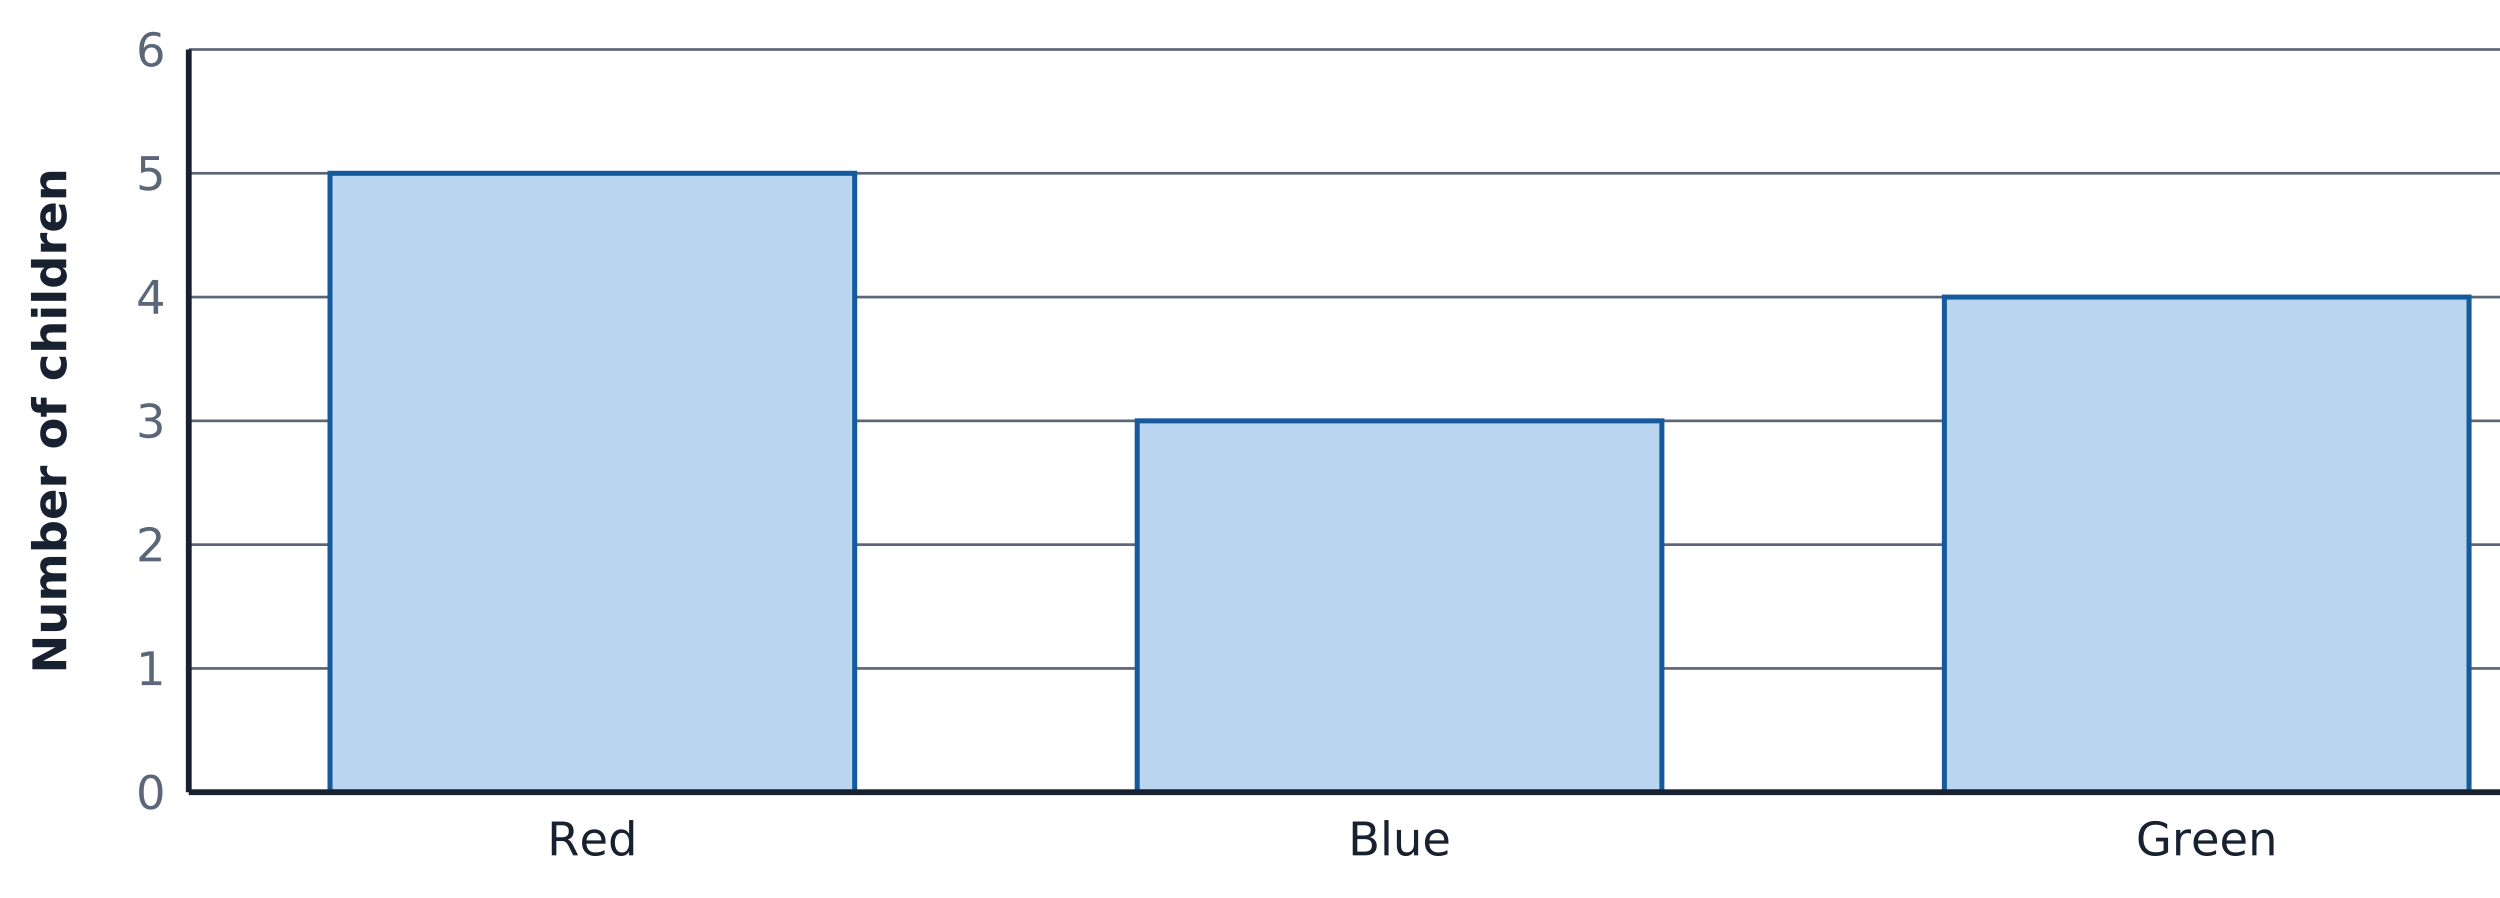
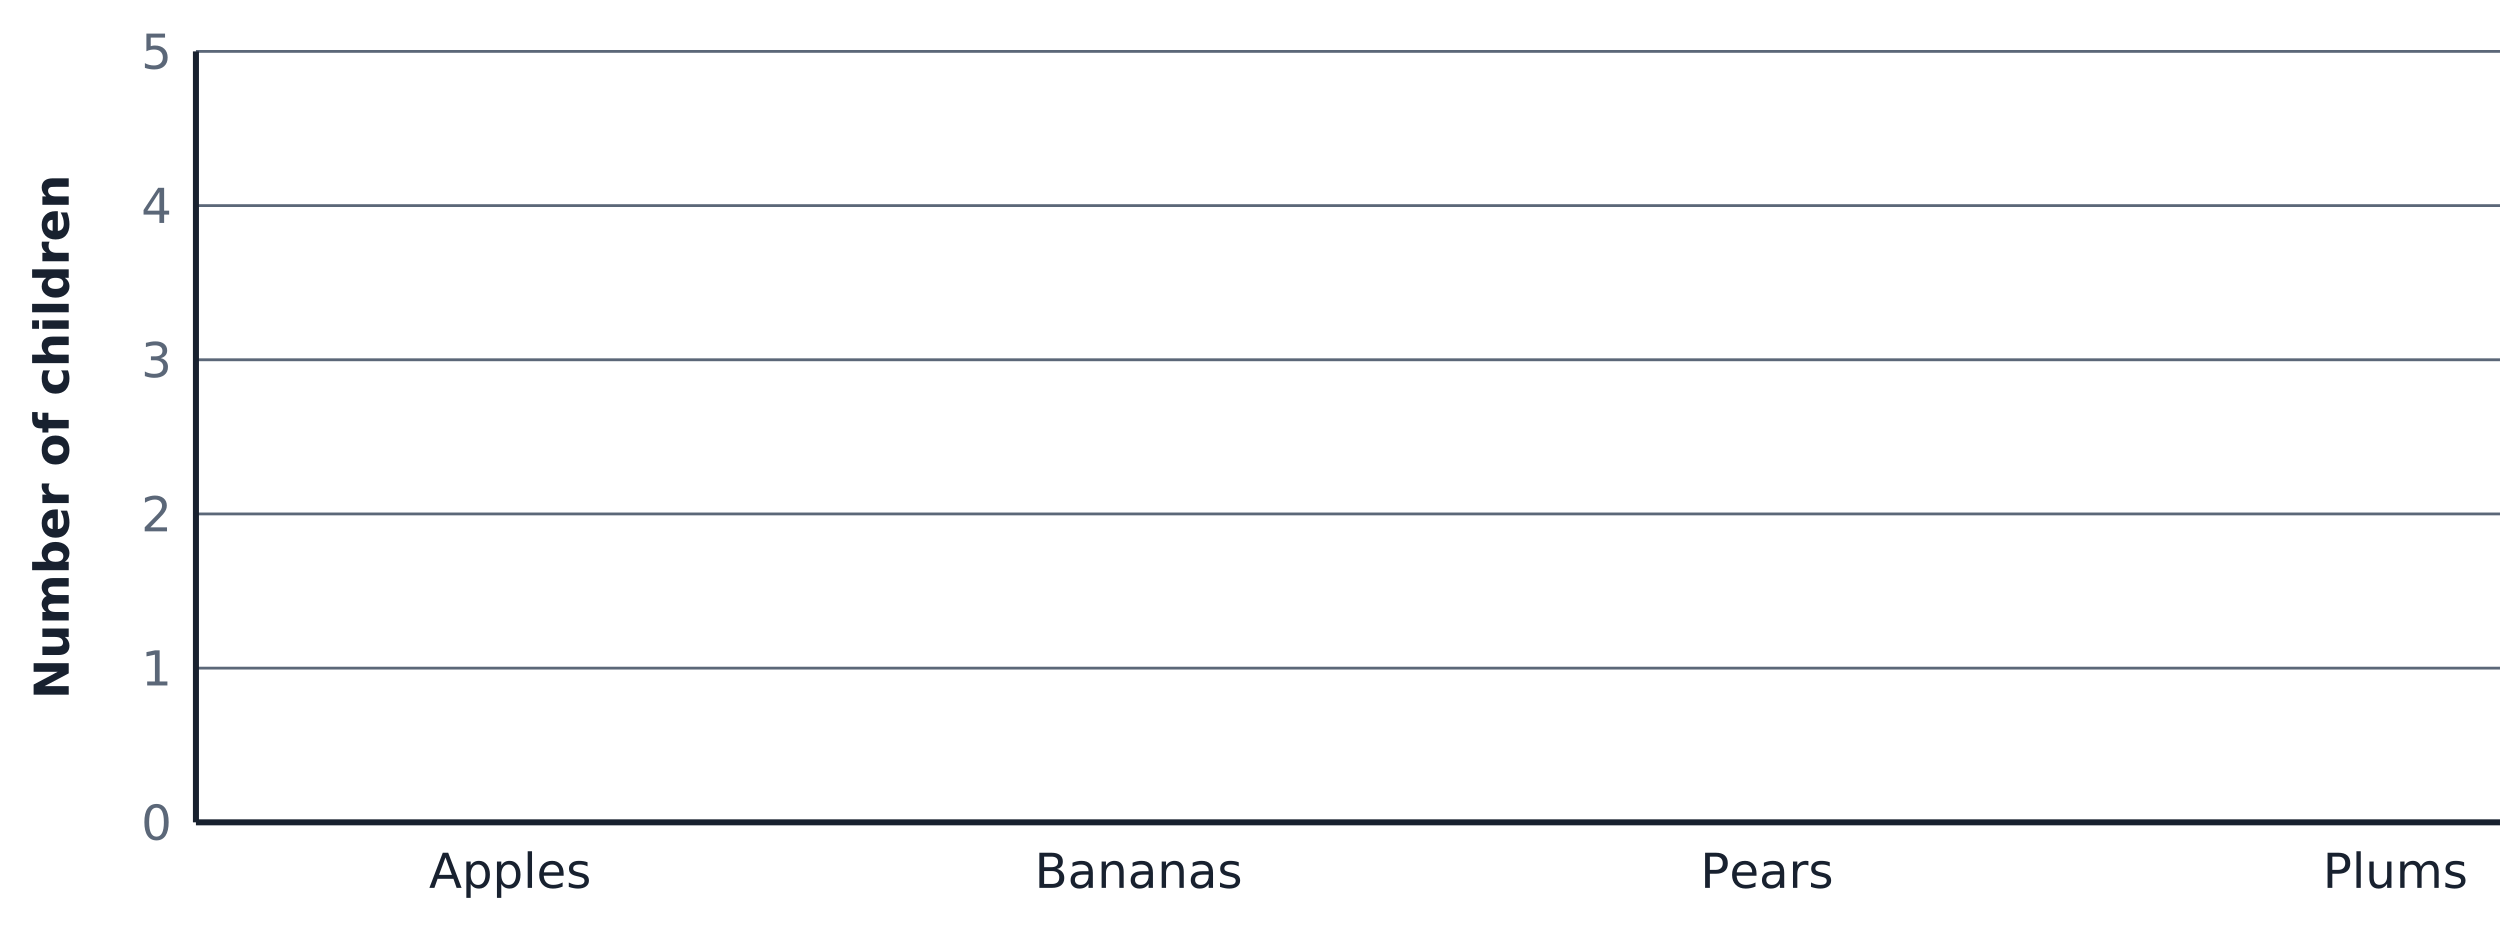
- <svg xmlns="http://www.w3.org/2000/svg" xmlns:xlink="http://www.w3.org/1999/xlink" version="1.1" width="646.28" height="232" viewBox="0 0 646.28 232">
+ <svg xmlns="http://www.w3.org/2000/svg" xmlns:xlink="http://www.w3.org/1999/xlink" version="1.1" width="622.609" height="232" viewBox="0 0 622.609 232">
  <defs>
    <clipPath id="clip_1">
-       <path transform="matrix(1,0,0,-1,-21.20281,256.7972)" d="M21.203 24.797H667.483V256.797H21.203Z" clip-rule="evenodd" />
+       <path transform="matrix(1,0,0,-1,-21.20281,256.7972)" d="M21.203 24.797H643.811V256.797H21.203Z" clip-rule="evenodd" />
    </clipPath>
    <path id="font_2_17" d="M.318 .664C.267 .664 .229 .639 .203 .589 .178 .539 .165 .464 .165 .364 .165 .264 .178 .188 .203 .138 .229 .088 .267 .063 .318 .063 .369 .063 .407 .088 .433 .138 .458 .188 .471 .264 .471 .364 .471 .464 .458 .539 .433 .589 .407 .639 .369 .664 .318 .664M.318 .742C.4 .742 .462 .71 .505 .645 .548 .581 .57 .487 .57 .364 .57 .241 .548 .147 .505 .082 .462 .018 .4-.015 .318-.015 .236-.015 .174 .018 .131 .082 .087 .147 .066 .241 .066 .364 .066 .487 .087 .581 .131 .645 .174 .71 .236 .742 .318 .742Z" />
    <path id="font_2_18" d="M.124 .083H.285V.64L.11 .604V.694L.284 .729H.383V.083H.544V0H.124V.083Z" />
    <path id="font_2_19" d="M.192 .083H.536V0H.073V.083C.111 .122 .162 .174 .226 .239 .291 .304 .332 .346 .348 .365 .38 .401 .402 .431 .414 .455 .427 .48 .433 .504 .433 .528 .433 .567 .42 .598 .392 .623 .365 .647 .33 .659 .286 .659 .255 .659 .223 .654 .188 .643 .154 .632 .117 .616 .078 .594V.693C.118 .709 .155 .722 .189 .73 .224 .738 .256 .742 .284 .742 .36 .742 .42 .723 .465 .686 .51 .648 .532 .597 .532 .534 .532 .504 .527 .476 .515 .449 .504 .422 .484 .39 .454 .354 .446 .345 .42 .317 .376 .272 .333 .227 .271 .164 .192 .083Z" />
    <path id="font_2_20" d="M.406 .394C.453 .383 .49 .362 .516 .33 .543 .298 .556 .259 .556 .212 .556 .14 .531 .084 .482 .045 .432 .005 .362-.015 .271-.015 .24-.015 .209-.012 .177-.006 .144 0 .111 .009 .076 .021V.117C.104 .101 .133 .089 .166 .081 .199 .072 .233 .068 .268 .068 .33 .068 .377 .081 .409 .105 .442 .13 .458 .165 .458 .212 .458 .255 .443 .289 .413 .313 .383 .337 .341 .35 .287 .35H.202V.431H.291C.34 .431 .377 .44 .402 .46 .428 .479 .441 .507 .441 .543 .441 .581 .428 .609 .401 .629 .375 .649 .337 .659 .287 .659 .26 .659 .231 .656 .2 .65 .169 .645 .135 .635 .098 .623V.711C.136 .721 .171 .729 .203 .734 .236 .74 .267 .742 .296 .742 .371 .742 .43 .725 .474 .691 .517 .657 .539 .611 .539 .553 .539 .513 .528 .479 .504 .451 .481 .424 .448 .404 .406 .394Z" />
    <path id="font_2_21" d="M.378 .643 .129 .254H.378V.643M.352 .729H.476V.254H.58V.172H.476V0H.378V.172H.049V.267L.352 .729Z" />
    <path id="font_2_22" d="M.108 .729H.495V.646H.198V.468C.213 .473 .227 .476 .241 .479 .256 .481 .27 .482 .284 .482 .366 .482 .43 .46 .478 .415 .525 .371 .549 .31 .549 .234 .549 .155 .524 .094 .476 .051 .427 .007 .358-.015 .269-.015 .238-.015 .207-.012 .176-.007 .144-.002 .111 .006 .077 .017V.116C.106 .1 .137 .088 .168 .08 .199 .072 .232 .068 .267 .068 .323 .068 .368 .083 .401 .113 .434 .143 .45 .183 .45 .234 .45 .285 .434 .325 .401 .355 .368 .385 .323 .399 .267 .399 .241 .399 .214 .396 .188 .391 .162 .385 .135 .376 .108 .363V.729Z" />
-     <path id="font_2_23" d="M.33 .403C.286 .403 .251 .388 .225 .358 .199 .328 .186 .286 .186 .233 .186 .181 .199 .14 .225 .109 .251 .079 .286 .063 .33 .063 .374 .063 .409 .079 .435 .109 .461 .14 .474 .181 .474 .233 .474 .286 .461 .328 .435 .358 .409 .388 .374 .403 .33 .403M.526 .713V.623C.501 .635 .476 .644 .451 .65 .426 .656 .401 .659 .376 .659 .311 .659 .261 .637 .227 .593 .192 .549 .173 .483 .168 .394 .187 .422 .211 .444 .24 .459 .269 .474 .301 .481 .336 .481 .409 .481 .467 .459 .51 .415 .552 .37 .573 .31 .573 .233 .573 .159 .551 .098 .507 .053 .463 .008 .404-.015 .33-.015 .246-.015 .181 .018 .137 .082 .092 .147 .07 .241 .07 .364 .07 .479 .097 .571 .152 .639 .207 .708 .28 .742 .372 .742 .397 .742 .422 .74 .447 .735 .472 .73 .499 .723 .526 .713Z" />
-     <path id="font_2_51" d="M.444 .342C.465 .335 .486 .32 .506 .296 .526 .273 .546 .241 .566 .2L.666 0H.56L.467 .187C.443 .236 .419 .269 .397 .285 .374 .301 .343 .309 .304 .309H.197V0H.098V.729H.321C.404 .729 .466 .712 .507 .677 .548 .642 .569 .59 .569 .52 .569 .474 .558 .436 .537 .405 .516 .375 .485 .354 .444 .342M.197 .648V.39H.321C.368 .39 .404 .401 .428 .423 .453 .445 .465 .477 .465 .52 .465 .562 .453 .594 .428 .616 .404 .638 .368 .648 .321 .648H.197Z" />
+     <path id="font_2_34" d="M.342 .632 .208 .27H.476L.342 .632M.286 .729H.398L.676 0H.573L.507 .188H.178L.112 0H.008L.286 .729Z" />
+     <path id="font_2_81" d="M.181 .082V-.208H.091V.547H.181V.464C.2 .497 .224 .521 .253 .537 .281 .553 .316 .561 .356 .561 .422 .561 .476 .534 .518 .481 .559 .428 .58 .359 .58 .273 .58 .187 .559 .117 .518 .065 .476 .012 .422-.015 .356-.015 .316-.015 .281-.007 .253 .009 .224 .025 .2 .049 .181 .082M.487 .273C.487 .339 .473 .391 .446 .429 .419 .467 .382 .485 .334 .485 .286 .485 .249 .467 .222 .429 .195 .391 .181 .339 .181 .273 .181 .207 .195 .155 .222 .117 .249 .079 .286 .061 .334 .061 .382 .061 .419 .079 .446 .117 .473 .155 .487 .207 .487 .273Z" />
+     <path id="font_2_77" d="M.094 .76H.184V0H.094V.76Z" />
    <path id="font_2_70" d="M.562 .296V.252H.149C.153 .19 .171 .143 .205 .11 .238 .078 .285 .062 .344 .062 .379 .062 .412 .066 .445 .074 .477 .083 .509 .095 .541 .112V.027C.509 .014 .476 .003 .442-.004 .408-.011 .374-.015 .339-.015 .252-.015 .183 .011 .132 .062 .081 .113 .055 .181 .055 .268 .055 .358 .079 .429 .128 .482 .176 .534 .241 .561 .323 .561 .397 .561 .455 .537 .498 .489 .541 .442 .562 .377 .562 .296M.472 .322C.472 .372 .458 .411 .431 .44 .404 .47 .368 .484 .324 .484 .274 .484 .234 .47 .204 .442 .174 .413 .156 .373 .152 .322L.472 .322Z" />
-     <path id="font_2_69" d="M.454 .464V.76H.544V0H.454V.082C.435 .049 .411 .025 .383 .009 .354-.007 .319-.015 .279-.015 .213-.015 .159 .012 .117 .065 .076 .117 .055 .187 .055 .273 .055 .359 .076 .428 .117 .481 .159 .534 .213 .561 .279 .561 .319 .561 .354 .553 .383 .537 .411 .521 .435 .497 .454 .464M.148 .273C.148 .207 .162 .155 .189 .117 .216 .079 .253 .061 .301 .061 .348 .061 .386 .079 .413 .117 .44 .155 .454 .207 .454 .273 .454 .339 .44 .391 .413 .429 .386 .467 .348 .485 .301 .485 .253 .485 .216 .467 .189 .429 .162 .391 .148 .339 .148 .273Z" />
+     <path id="font_2_84" d="M.443 .531V.446C.417 .459 .391 .469 .364 .476 .336 .482 .308 .485 .279 .485 .234 .485 .201 .479 .178 .465 .156 .451 .145 .431 .145 .403 .145 .382 .153 .366 .169 .354 .185 .342 .217 .331 .265 .32L.296 .313C.36 .299 .405 .28 .432 .255 .459 .23 .472 .195 .472 .151 .472 .1 .452 .06 .412 .03 .372 0 .316-.015 .246-.015 .217-.015 .186-.012 .155-.006 .123-0 .089 .008 .054 .02V.112C.087 .095 .12 .082 .152 .073 .185 .065 .216 .061 .248 .061 .29 .061 .323 .068 .346 .082 .368 .097 .38 .117 .38 .144 .38 .168 .372 .187 .355 .2 .339 .213 .303 .226 .247 .238L.216 .245C.16 .257 .12 .275 .095 .299 .07 .323 .058 .357 .058 .399 .058 .451 .076 .49 .113 .518 .149 .547 .201 .561 .268 .561 .301 .561 .333 .558 .362 .553 .391 .548 .418 .541 .443 .531Z" />
    <path id="font_2_35" d="M.197 .349V.081H.355C.408 .081 .447 .092 .473 .114 .498 .136 .511 .17 .511 .215 .511 .261 .498 .294 .473 .316 .447 .338 .408 .349 .355 .349H.197M.197 .648V.429H.343C.391 .429 .427 .438 .45 .456 .474 .474 .486 .501 .486 .539 .486 .575 .474 .603 .45 .621 .427 .639 .391 .648 .343 .648H.197M.098 .729H.35C.425 .729 .483 .714 .524 .683 .565 .651 .585 .607 .585 .549 .585 .505 .575 .469 .554 .443 .533 .417 .502 .4 .462 .394 .51 .383 .548 .361 .575 .328 .602 .295 .615 .254 .615 .204 .615 .139 .593 .089 .549 .053 .505 .018 .442 0 .36 0H.098V.729Z" />
-     <path id="font_2_77" d="M.094 .76H.184V0H.094V.76Z" />
+     <path id="font_2_66" d="M.343 .275C.27 .275 .22 .267 .192 .25 .164 .234 .15 .205 .15 .165 .15 .133 .16 .108 .181 .089 .202 .07 .231 .061 .267 .061 .317 .061 .357 .078 .387 .114 .417 .149 .432 .196 .432 .255V.275H.343M.522 .312V0H.432V.083C.412 .05 .386 .025 .355 .009 .325-.007 .287-.015 .243-.015 .187-.015 .143 .001 .11 .033 .077 .064 .06 .106 .06 .159 .06 .221 .081 .267 .122 .299 .163 .33 .224 .346 .306 .346H.432V.354C.432 .396 .419 .428 .391 .45 .364 .473 .326 .484 .277 .484 .246 .484 .215 .481 .186 .473 .156 .466 .127 .454 .1 .439V.522C.133 .535 .165 .545 .196 .551 .227 .557 .257 .561 .286 .561 .365 .561 .424 .54 .463 .499 .502 .458 .522 .396 .522 .312Z" />
+     <path id="font_2_79" d="M.549 .33V0H.459V.327C.459 .379 .449 .418 .429 .444 .409 .47 .378 .482 .338 .482 .289 .482 .251 .467 .223 .436 .195 .405 .181 .363 .181 .309V0H.091V.547H.181V.462C.203 .495 .228 .52 .257 .536 .286 .552 .32 .561 .358 .561 .421 .561 .468 .541 .5 .502 .533 .463 .549 .406 .549 .33Z" />
+     <path id="font_2_49" d="M.197 .648V.374H.321C.367 .374 .402 .386 .427 .41 .452 .434 .465 .467 .465 .511 .465 .555 .452 .589 .427 .613 .402 .637 .367 .648 .321 .648H.197M.098 .729H.321C.403 .729 .464 .711 .506 .674 .548 .637 .569 .583 .569 .511 .569 .439 .548 .385 .506 .348 .464 .311 .403 .293 .321 .293H.197V0H.098V.729Z" />
+     <path id="font_2_83" d="M.411 .463C.401 .469 .39 .473 .378 .476 .366 .479 .353 .48 .339 .48 .288 .48 .249 .464 .222 .431 .195 .398 .181 .35 .181 .288V0H.091V.547H.181V.462C.2 .495 .225 .52 .255 .536 .285 .552 .322 .561 .365 .561 .371 .561 .378 .56 .386 .559 .393 .559 .402 .557 .411 .556L.411 .463Z" />
    <path id="font_2_86" d="M.085 .216V.547H.175V.219C.175 .167 .185 .128 .205 .102 .225 .076 .256 .063 .296 .063 .344 .063 .383 .079 .411 .11 .439 .141 .453 .183 .453 .237V.547H.543V0H.453V.084C.431 .051 .406 .026 .377 .01 .348-.007 .315-.015 .277-.015 .214-.015 .166 .005 .134 .044 .101 .083 .085 .14 .085 .216M.311 .561V.561Z" />
-     <path id="font_2_40" d="M.595 .104V.3H.434V.381H.693V.067C.655 .04 .613 .02 .567 .006 .521-.008 .472-.015 .42-.015 .306-.015 .217 .019 .153 .085 .088 .152 .056 .245 .056 .364 .056 .483 .088 .576 .153 .642 .217 .709 .306 .742 .42 .742 .467 .742 .513 .736 .555 .725 .598 .713 .638 .696 .674 .673V.567C.637 .598 .599 .622 .558 .638 .517 .653 .473 .661 .428 .661 .339 .661 .272 .636 .227 .586 .183 .537 .16 .462 .16 .364 .16 .265 .183 .191 .227 .141 .272 .091 .339 .066 .428 .066 .463 .066 .494 .069 .521 .075 .549 .081 .573 .091 .595 .104Z" />
-     <path id="font_2_83" d="M.411 .463C.401 .469 .39 .473 .378 .476 .366 .479 .353 .48 .339 .48 .288 .48 .249 .464 .222 .431 .195 .398 .181 .35 .181 .288V0H.091V.547H.181V.462C.2 .495 .225 .52 .255 .536 .285 .552 .322 .561 .365 .561 .371 .561 .378 .56 .386 .559 .393 .559 .402 .557 .411 .556L.411 .463Z" />
-     <path id="font_2_79" d="M.549 .33V0H.459V.327C.459 .379 .449 .418 .429 .444 .409 .47 .378 .482 .338 .482 .289 .482 .251 .467 .223 .436 .195 .405 .181 .363 .181 .309V0H.091V.547H.181V.462C.203 .495 .228 .52 .257 .536 .286 .552 .32 .561 .358 .561 .421 .561 .468 .541 .5 .502 .533 .463 .549 .406 .549 .33Z" />
+     <path id="font_2_78" d="M.52 .442C.542 .482 .569 .512 .601 .532 .632 .551 .669 .561 .711 .561 .768 .561 .812 .541 .843 .501 .874 .461 .889 .404 .889 .33V0H.799V.327C.799 .38 .79 .419 .771 .444 .752 .47 .724 .482 .686 .482 .639 .482 .603 .467 .576 .436 .549 .405 .535 .363 .535 .309V0H.445V.327C.445 .38 .436 .419 .417 .444 .398 .47 .37 .482 .331 .482 .285 .482 .249 .467 .222 .436 .195 .404 .181 .362 .181 .309V0H.091V.547H.181V.462C.202 .496 .226 .52 .255 .536 .284 .553 .318 .561 .357 .561 .397 .561 .43 .55 .458 .53 .486 .51 .507 .48 .52 .442Z" />
    <path id="font_3_47" d="M.092 .729H.302L.567 .229V.729H.745V0H.535L.27 .5V0H.092V.729Z" />
    <path id="font_3_86" d="M.078 .213V.547H.254V.492C.254 .463 .254 .425 .253 .381 .253 .336 .253 .306 .253 .291 .253 .247 .254 .215 .256 .196 .259 .177 .263 .163 .268 .154 .275 .142 .285 .134 .296 .127 .308 .121 .321 .118 .336 .118 .372 .118 .401 .132 .422 .16 .443 .188 .453 .227 .453 .277V.547H.628V0H.453V.079C.427 .047 .399 .023 .369 .008 .34-.007 .307-.015 .272-.015 .209-.015 .161 .005 .128 .044 .095 .082 .078 .139 .078 .213Z" />
    <path id="font_3_78" d="M.591 .456C.613 .49 .639 .516 .67 .534 .7 .552 .734 .561 .77 .561 .833 .561 .881 .541 .914 .502 .946 .464 .963 .407 .963 .333V0H.787V.285C.787 .29 .788 .294 .788 .299 .788 .303 .788 .31 .788 .318 .788 .357 .782 .385 .771 .403 .76 .42 .741 .429 .716 .429 .683 .429 .657 .415 .639 .388 .621 .36 .611 .321 .611 .269V0H.435V.285C.435 .346 .43 .385 .419 .403 .409 .42 .39 .429 .364 .429 .33 .429 .304 .415 .286 .387 .268 .36 .259 .321 .259 .269V0H.083V.547H.259V.467C.28 .498 .305 .521 .333 .537 .361 .553 .391 .561 .425 .561 .463 .561 .496 .551 .525 .533 .554 .515 .576 .489 .591 .456Z" />
    <path id="font_3_67" d="M.375 .112C.412 .112 .441 .126 .461 .153 .48 .181 .49 .221 .49 .273 .49 .325 .48 .365 .461 .392 .441 .42 .412 .434 .375 .434 .338 .434 .309 .42 .289 .392 .269 .365 .259 .325 .259 .273 .259 .221 .269 .181 .289 .154 .309 .126 .338 .112 .375 .112M.259 .467C.283 .499 .31 .523 .339 .538 .368 .553 .402 .561 .44 .561 .507 .561 .563 .534 .606 .48 .649 .426 .671 .357 .671 .273 .671 .188 .649 .119 .606 .066 .563 .012 .507-.015 .44-.015 .402-.015 .368-.007 .339 .008 .31 .023 .283 .047 .259 .079V0H.084V.76H.259V.467Z" />
    <path id="font_3_70" d="M.63 .276V.226H.221C.225 .184 .24 .153 .266 .133 .291 .112 .326 .102 .372 .102 .409 .102 .447 .107 .485 .118 .524 .129 .563 .146 .604 .168V.033C.563 .017 .521 .005 .48-.003 .439-.011 .397-.015 .356-.015 .257-.015 .18 .011 .125 .061 .07 .111 .043 .182 .043 .273 .043 .362 .07 .433 .124 .484 .178 .535 .252 .561 .346 .561 .432 .561 .501 .535 .552 .483 .604 .431 .63 .362 .63 .276M.45 .334C.45 .367 .441 .394 .421 .414 .402 .434 .376 .444 .345 .444 .311 .444 .284 .435 .263 .416 .242 .397 .228 .37 .223 .334H.45Z" />
    <path id="font_3_83" d="M.49 .397C.475 .405 .46 .41 .445 .414 .429 .417 .414 .419 .399 .419 .354 .419 .319 .405 .295 .376 .271 .347 .259 .305 .259 .252V0H.084V.547H.259V.457C.281 .493 .307 .519 .336 .536 .365 .552 .4 .561 .441 .561 .447 .561 .453 .56 .46 .56 .467 .559 .477 .558 .49 .557L.49 .397Z" />
    <path id="font_3_80" d="M.344 .436C.306 .436 .276 .422 .256 .394 .235 .366 .225 .326 .225 .273 .225 .22 .235 .18 .256 .152 .276 .124 .306 .11 .344 .11 .382 .11 .411 .124 .432 .152 .452 .18 .462 .22 .462 .273 .462 .326 .452 .366 .432 .394 .411 .422 .382 .436 .344 .436M.344 .561C.438 .561 .512 .535 .565 .484 .618 .433 .644 .363 .644 .273 .644 .183 .618 .113 .565 .062 .512 .011 .438-.015 .344-.015 .25-.015 .176 .011 .123 .062 .07 .113 .043 .183 .043 .273 .043 .363 .07 .433 .123 .484 .176 .535 .25 .561 .344 .561Z" />
    <path id="font_3_71" d="M.444 .76V.645H.347C.322 .645 .305 .64 .295 .631 .286 .622 .281 .607 .281 .585V.547H.43V.422H.281V0H.106V.422H.019V.547H.106V.585C.106 .644 .123 .688 .156 .717 .189 .746 .24 .76 .31 .76H.444Z" />
    <path id="font_3_68" d="M.526 .53V.388C.502 .404 .478 .416 .454 .424 .43 .432 .406 .436 .38 .436 .331 .436 .293 .421 .266 .393 .239 .364 .225 .324 .225 .273 .225 .222 .239 .182 .266 .153 .293 .125 .331 .11 .38 .11 .407 .11 .433 .114 .458 .123 .482 .131 .505 .143 .526 .159V.016C.499 .006 .471-.002 .443-.007 .414-.012 .386-.015 .358-.015 .259-.015 .182 .011 .126 .061 .071 .112 .043 .183 .043 .273 .043 .363 .071 .434 .126 .484 .182 .535 .259 .561 .358 .561 .387 .561 .415 .558 .443 .553 .47 .548 .498 .54 .526 .53Z" />
    <path id="font_3_73" d="M.634 .333V0H.458V.054 .254C.458 .302 .457 .335 .455 .353 .453 .371 .449 .384 .444 .393 .437 .404 .428 .413 .416 .419 .404 .426 .391 .429 .376 .429 .34 .429 .311 .415 .29 .386 .269 .358 .259 .319 .259 .269V0H.084V.76H.259V.467C.285 .499 .313 .523 .343 .538 .372 .553 .405 .561 .441 .561 .504 .561 .552 .541 .585 .502 .617 .464 .634 .407 .634 .333Z" />
    <path id="font_3_74" d="M.084 .547H.259V0H.084V.547M.084 .76H.259V.617H.084V.76Z" />
    <path id="font_3_77" d="M.084 .76H.259V0H.084V.76Z" />
    <path id="font_3_69" d="M.456 .467V.76H.632V0H.456V.079C.432 .047 .405 .023 .376 .008 .347-.007 .314-.015 .276-.015 .208-.015 .153 .012 .11 .066 .067 .119 .045 .188 .045 .273 .045 .357 .067 .426 .11 .48 .153 .534 .208 .561 .276 .561 .314 .561 .347 .553 .376 .538 .405 .523 .432 .499 .456 .467M.341 .112C.378 .112 .407 .126 .427 .153 .446 .181 .456 .221 .456 .273 .456 .325 .446 .365 .427 .392 .407 .42 .378 .434 .341 .434 .304 .434 .275 .42 .256 .392 .236 .365 .226 .325 .226 .273 .226 .221 .236 .181 .256 .153 .275 .126 .304 .112 .341 .112Z" />
    <path id="font_3_79" d="M.634 .333V0H.458V.054 .255C.458 .302 .457 .335 .455 .353 .453 .371 .449 .384 .444 .393 .437 .404 .428 .413 .416 .419 .404 .426 .391 .429 .376 .429 .34 .429 .311 .415 .29 .386 .269 .358 .259 .319 .259 .269V0H.084V.547H.259V.467C.285 .499 .313 .523 .343 .538 .372 .553 .405 .561 .441 .561 .504 .561 .552 .541 .585 .502 .617 .464 .634 .407 .634 .333Z" />
  </defs>
  <g clip-path="url(#clip_1)">
    <path transform="matrix(1,0,0,-1,-21.20281,256.7972)" stroke-width=".7" stroke-linecap="butt" stroke-miterlimit="10" stroke-linejoin="miter" fill="none" stroke="#d3dce7" d="M70 52H696" />
    <use data-text="0" xlink:href="#font_2_17" transform="matrix(12,0,0,-12,35.16242,209.1172)" fill="#5b6778" />
-     <path transform="matrix(1,0,0,-1,-21.20281,256.7972)" stroke-width=".7" stroke-linecap="butt" stroke-miterlimit="10" stroke-linejoin="miter" fill="none" stroke="#5b6778" d="M70 84H696" />
-     <use data-text="1" xlink:href="#font_2_18" transform="matrix(12,0,0,-12,35.16242,177.1172)" fill="#5b6778" />
-     <path transform="matrix(1,0,0,-1,-21.20281,256.7972)" stroke-width=".7" stroke-linecap="butt" stroke-miterlimit="10" stroke-linejoin="miter" fill="none" stroke="#5b6778" d="M70 116H696" />
-     <use data-text="2" xlink:href="#font_2_19" transform="matrix(12,0,0,-12,35.16242,145.1172)" fill="#5b6778" />
-     <path transform="matrix(1,0,0,-1,-21.20281,256.7972)" stroke-width=".7" stroke-linecap="butt" stroke-miterlimit="10" stroke-linejoin="miter" fill="none" stroke="#5b6778" d="M70 148H696" />
-     <use data-text="3" xlink:href="#font_2_20" transform="matrix(12,0,0,-12,35.16242,113.1172)" fill="#5b6778" />
-     <path transform="matrix(1,0,0,-1,-21.20281,256.7972)" stroke-width=".7" stroke-linecap="butt" stroke-miterlimit="10" stroke-linejoin="miter" fill="none" stroke="#5b6778" d="M70 180H696" />
-     <use data-text="4" xlink:href="#font_2_21" transform="matrix(12,0,0,-12,35.16242,81.11719)" fill="#5b6778" />
-     <path transform="matrix(1,0,0,-1,-21.20281,256.7972)" stroke-width=".7" stroke-linecap="butt" stroke-miterlimit="10" stroke-linejoin="miter" fill="none" stroke="#5b6778" d="M70 212H696" />
-     <use data-text="5" xlink:href="#font_2_22" transform="matrix(12,0,0,-12,35.16242,49.11719)" fill="#5b6778" />
+     <path transform="matrix(1,0,0,-1,-21.20281,256.7972)" stroke-width=".7" stroke-linecap="butt" stroke-miterlimit="10" stroke-linejoin="miter" fill="none" stroke="#5b6778" d="M70 90.4H696" />
+     <use data-text="1" xlink:href="#font_2_18" transform="matrix(12,0,0,-12,35.16242,170.7172)" fill="#5b6778" />
+     <path transform="matrix(1,0,0,-1,-21.20281,256.7972)" stroke-width=".7" stroke-linecap="butt" stroke-miterlimit="10" stroke-linejoin="miter" fill="none" stroke="#5b6778" d="M70 128.8H696" />
+     <use data-text="2" xlink:href="#font_2_19" transform="matrix(12,0,0,-12,35.16242,132.3172)" fill="#5b6778" />
+     <path transform="matrix(1,0,0,-1,-21.20281,256.7972)" stroke-width=".7" stroke-linecap="butt" stroke-miterlimit="10" stroke-linejoin="miter" fill="none" stroke="#5b6778" d="M70 167.2H696" />
+     <use data-text="3" xlink:href="#font_2_20" transform="matrix(12,0,0,-12,35.16242,93.91718)" fill="#5b6778" />
+     <path transform="matrix(1,0,0,-1,-21.20281,256.7972)" stroke-width=".7" stroke-linecap="butt" stroke-miterlimit="10" stroke-linejoin="miter" fill="none" stroke="#5b6778" d="M70 205.6H696" />
+     <use data-text="4" xlink:href="#font_2_21" transform="matrix(12,0,0,-12,35.16242,55.51718)" fill="#5b6778" />
    <path transform="matrix(1,0,0,-1,-21.20281,256.7972)" stroke-width=".7" stroke-linecap="butt" stroke-miterlimit="10" stroke-linejoin="miter" fill="none" stroke="#5b6778" d="M70 244H696" />
-     <use data-text="6" xlink:href="#font_2_23" transform="matrix(12,0,0,-12,35.16242,17.11719)" fill="#5b6778" />
-     <path transform="matrix(1,0,0,-1,-21.20281,256.7972)" d="M106.517 52H242.15V212H106.517Z" fill="#b9d5f0" fill-rule="evenodd" />
-     <path transform="matrix(1,0,0,-1,-21.20281,256.7972)" stroke-width="1.3" stroke-linecap="butt" stroke-miterlimit="10" stroke-linejoin="miter" fill="none" stroke="#155a9c" d="M106.517 52H242.15V212H106.517Z" />
-     <use data-text="R" xlink:href="#font_2_51" transform="matrix(12,0,0,-12,141.4616,221.1172)" fill="#18212f" />
-     <use data-text="e" xlink:href="#font_2_70" transform="matrix(12,0,0,-12,149.8016,221.1172)" fill="#18212f" />
-     <use data-text="d" xlink:href="#font_2_69" transform="matrix(12,0,0,-12,157.1816,221.1172)" fill="#18212f" />
-     <path transform="matrix(1,0,0,-1,-21.20281,256.7972)" d="M315.183 52H450.817V148H315.183Z" fill="#b9d5f0" fill-rule="evenodd" />
-     <path transform="matrix(1,0,0,-1,-21.20281,256.7972)" stroke-width="1.3" stroke-linecap="butt" stroke-miterlimit="10" stroke-linejoin="miter" fill="none" stroke="#155a9c" d="M315.183 52H450.817V148H315.183Z" />
-     <use data-text="B" xlink:href="#font_2_35" transform="matrix(12,0,0,-12,348.5199,221.1172)" fill="#18212f" />
-     <use data-text="l" xlink:href="#font_2_77" transform="matrix(12,0,0,-12,356.7519,221.1172)" fill="#18212f" />
-     <use data-text="u" xlink:href="#font_2_86" transform="matrix(12,0,0,-12,360.0879,221.1172)" fill="#18212f" />
-     <use data-text="e" xlink:href="#font_2_70" transform="matrix(12,0,0,-12,367.6959,221.1172)" fill="#18212f" />
-     <path transform="matrix(1,0,0,-1,-21.20281,256.7972)" d="M523.85 52H659.483V180H523.85Z" fill="#b9d5f0" fill-rule="evenodd" />
-     <path transform="matrix(1,0,0,-1,-21.20281,256.7972)" stroke-width="1.3" stroke-linecap="butt" stroke-miterlimit="10" stroke-linejoin="miter" fill="none" stroke="#155a9c" d="M523.85 52H659.483V180H523.85Z" />
-     <use data-text="G" xlink:href="#font_2_40" transform="matrix(12,0,0,-12,552.1621,221.1172)" fill="#18212f" />
-     <use data-text="r" xlink:href="#font_2_83" transform="matrix(12,0,0,-12,561.4621,221.1172)" fill="#18212f" />
-     <use data-text="e" xlink:href="#font_2_70" transform="matrix(12,0,0,-12,566.3941,221.1172)" fill="#18212f" />
-     <use data-text="e" xlink:href="#font_2_70" transform="matrix(12,0,0,-12,573.7741,221.1172)" fill="#18212f" />
-     <use data-text="n" xlink:href="#font_2_79" transform="matrix(12,0,0,-12,581.1541,221.1172)" fill="#18212f" />
+     <use data-text="5" xlink:href="#font_2_22" transform="matrix(12,0,0,-12,35.16242,17.11719)" fill="#5b6778" />
+     <use data-text="A" xlink:href="#font_2_34" transform="matrix(12,0,0,-12,106.8411,221.1172)" fill="#18212f" />
+     <use data-text="p" xlink:href="#font_2_81" transform="matrix(12,0,0,-12,115.0491,221.1172)" fill="#18212f" />
+     <use data-text="p" xlink:href="#font_2_81" transform="matrix(12,0,0,-12,122.6691,221.1172)" fill="#18212f" />
+     <use data-text="l" xlink:href="#font_2_77" transform="matrix(12,0,0,-12,130.2891,221.1172)" fill="#18212f" />
+     <use data-text="e" xlink:href="#font_2_70" transform="matrix(12,0,0,-12,133.6251,221.1172)" fill="#18212f" />
+     <use data-text="s" xlink:href="#font_2_84" transform="matrix(12,0,0,-12,141.0051,221.1172)" fill="#18212f" />
+     <use data-text="B" xlink:href="#font_2_35" transform="matrix(12,0,0,-12,257.6693,221.1172)" fill="#18212f" />
+     <use data-text="a" xlink:href="#font_2_66" transform="matrix(12,0,0,-12,265.9013,221.1172)" fill="#18212f" />
+     <use data-text="n" xlink:href="#font_2_79" transform="matrix(12,0,0,-12,273.2573,221.1172)" fill="#18212f" />
+     <use data-text="a" xlink:href="#font_2_66" transform="matrix(12,0,0,-12,280.8653,221.1172)" fill="#18212f" />
+     <use data-text="n" xlink:href="#font_2_79" transform="matrix(12,0,0,-12,288.2213,221.1172)" fill="#18212f" />
+     <use data-text="a" xlink:href="#font_2_66" transform="matrix(12,0,0,-12,295.8293,221.1172)" fill="#18212f" />
+     <use data-text="s" xlink:href="#font_2_84" transform="matrix(12,0,0,-12,303.1852,221.1172)" fill="#18212f" />
+     <use data-text="P" xlink:href="#font_2_49" transform="matrix(12,0,0,-12,423.4681,221.1172)" fill="#18212f" />
+     <use data-text="e" xlink:href="#font_2_70" transform="matrix(12,0,0,-12,430.7041,221.1172)" fill="#18212f" />
+     <use data-text="a" xlink:href="#font_2_66" transform="matrix(12,0,0,-12,438.0841,221.1172)" fill="#18212f" />
+     <use data-text="r" xlink:href="#font_2_83" transform="matrix(12,0,0,-12,445.4401,221.1172)" fill="#18212f" />
+     <use data-text="s" xlink:href="#font_2_84" transform="matrix(12,0,0,-12,450.3721,221.1172)" fill="#18212f" />
+     <use data-text="P" xlink:href="#font_2_49" transform="matrix(12,0,0,-12,578.4886,221.1172)" fill="#18212f" />
+     <use data-text="l" xlink:href="#font_2_77" transform="matrix(12,0,0,-12,585.7246,221.1172)" fill="#18212f" />
+     <use data-text="u" xlink:href="#font_2_86" transform="matrix(12,0,0,-12,589.0606,221.1172)" fill="#18212f" />
+     <use data-text="m" xlink:href="#font_2_78" transform="matrix(12,0,0,-12,596.6686,221.1172)" fill="#18212f" />
+     <use data-text="s" xlink:href="#font_2_84" transform="matrix(12,0,0,-12,608.3566,221.1172)" fill="#18212f" />
    <path transform="matrix(1,0,0,-1,-21.20281,256.7972)" stroke-width="1.5" stroke-linecap="butt" stroke-miterlimit="10" stroke-linejoin="miter" fill="none" stroke="#18212f" d="M70 52H696" />
    <path transform="matrix(1,0,0,-1,-21.20281,256.7972)" stroke-width="1.5" stroke-linecap="butt" stroke-miterlimit="10" stroke-linejoin="miter" fill="none" stroke="#18212f" d="M70 52V244" />
    <use data-text="N" xlink:href="#font_3_47" transform="matrix(0,-12,-12,-0,17.11719,174.1116)" fill="#18212f" />
    <use data-text="u" xlink:href="#font_3_86" transform="matrix(0,-12,-12,-0,17.11719,164.0676)" fill="#18212f" />
    <use data-text="m" xlink:href="#font_3_78" transform="matrix(0,-12,-12,-0,17.11719,155.5236)" fill="#18212f" />
    <use data-text="b" xlink:href="#font_3_67" transform="matrix(0,-12,-12,-0,17.11719,143.0196)" fill="#18212f" />
    <use data-text="e" xlink:href="#font_3_70" transform="matrix(0,-12,-12,-0,17.11719,134.4276)" fill="#18212f" />
    <use data-text="r" xlink:href="#font_3_83" transform="matrix(0,-12,-12,-0,17.11719,126.2916)" fill="#18212f" />
    <use data-text="o" xlink:href="#font_3_80" transform="matrix(0,-12,-12,-0,17.11719,116.1976)" fill="#18212f" />
    <use data-text="f" xlink:href="#font_3_71" transform="matrix(0,-12,-12,-0,17.11719,107.9536)" fill="#18212f" />
    <use data-text="c" xlink:href="#font_3_68" transform="matrix(0,-12,-12,-0,17.11719,98.55499)" fill="#18212f" />
    <use data-text="h" xlink:href="#font_3_73" transform="matrix(0,-12,-12,-0,17.11719,91.43899)" fill="#18212f" />
    <use data-text="i" xlink:href="#font_3_74" transform="matrix(0,-12,-12,-0,17.11719,82.89499)" fill="#18212f" />
    <use data-text="l" xlink:href="#font_3_77" transform="matrix(0,-12,-12,-0,17.11719,78.77899)" fill="#18212f" />
    <use data-text="d" xlink:href="#font_3_69" transform="matrix(0,-12,-12,-0,17.11719,74.66299)" fill="#18212f" />
    <use data-text="r" xlink:href="#font_3_83" transform="matrix(0,-12,-12,-0,17.11719,66.07099)" fill="#18212f" />
    <use data-text="e" xlink:href="#font_3_70" transform="matrix(0,-12,-12,-0,17.11719,60.15499)" fill="#18212f" />
    <use data-text="n" xlink:href="#font_3_79" transform="matrix(0,-12,-12,-0,17.11719,52.01899)" fill="#18212f" />
  </g>
</svg>
